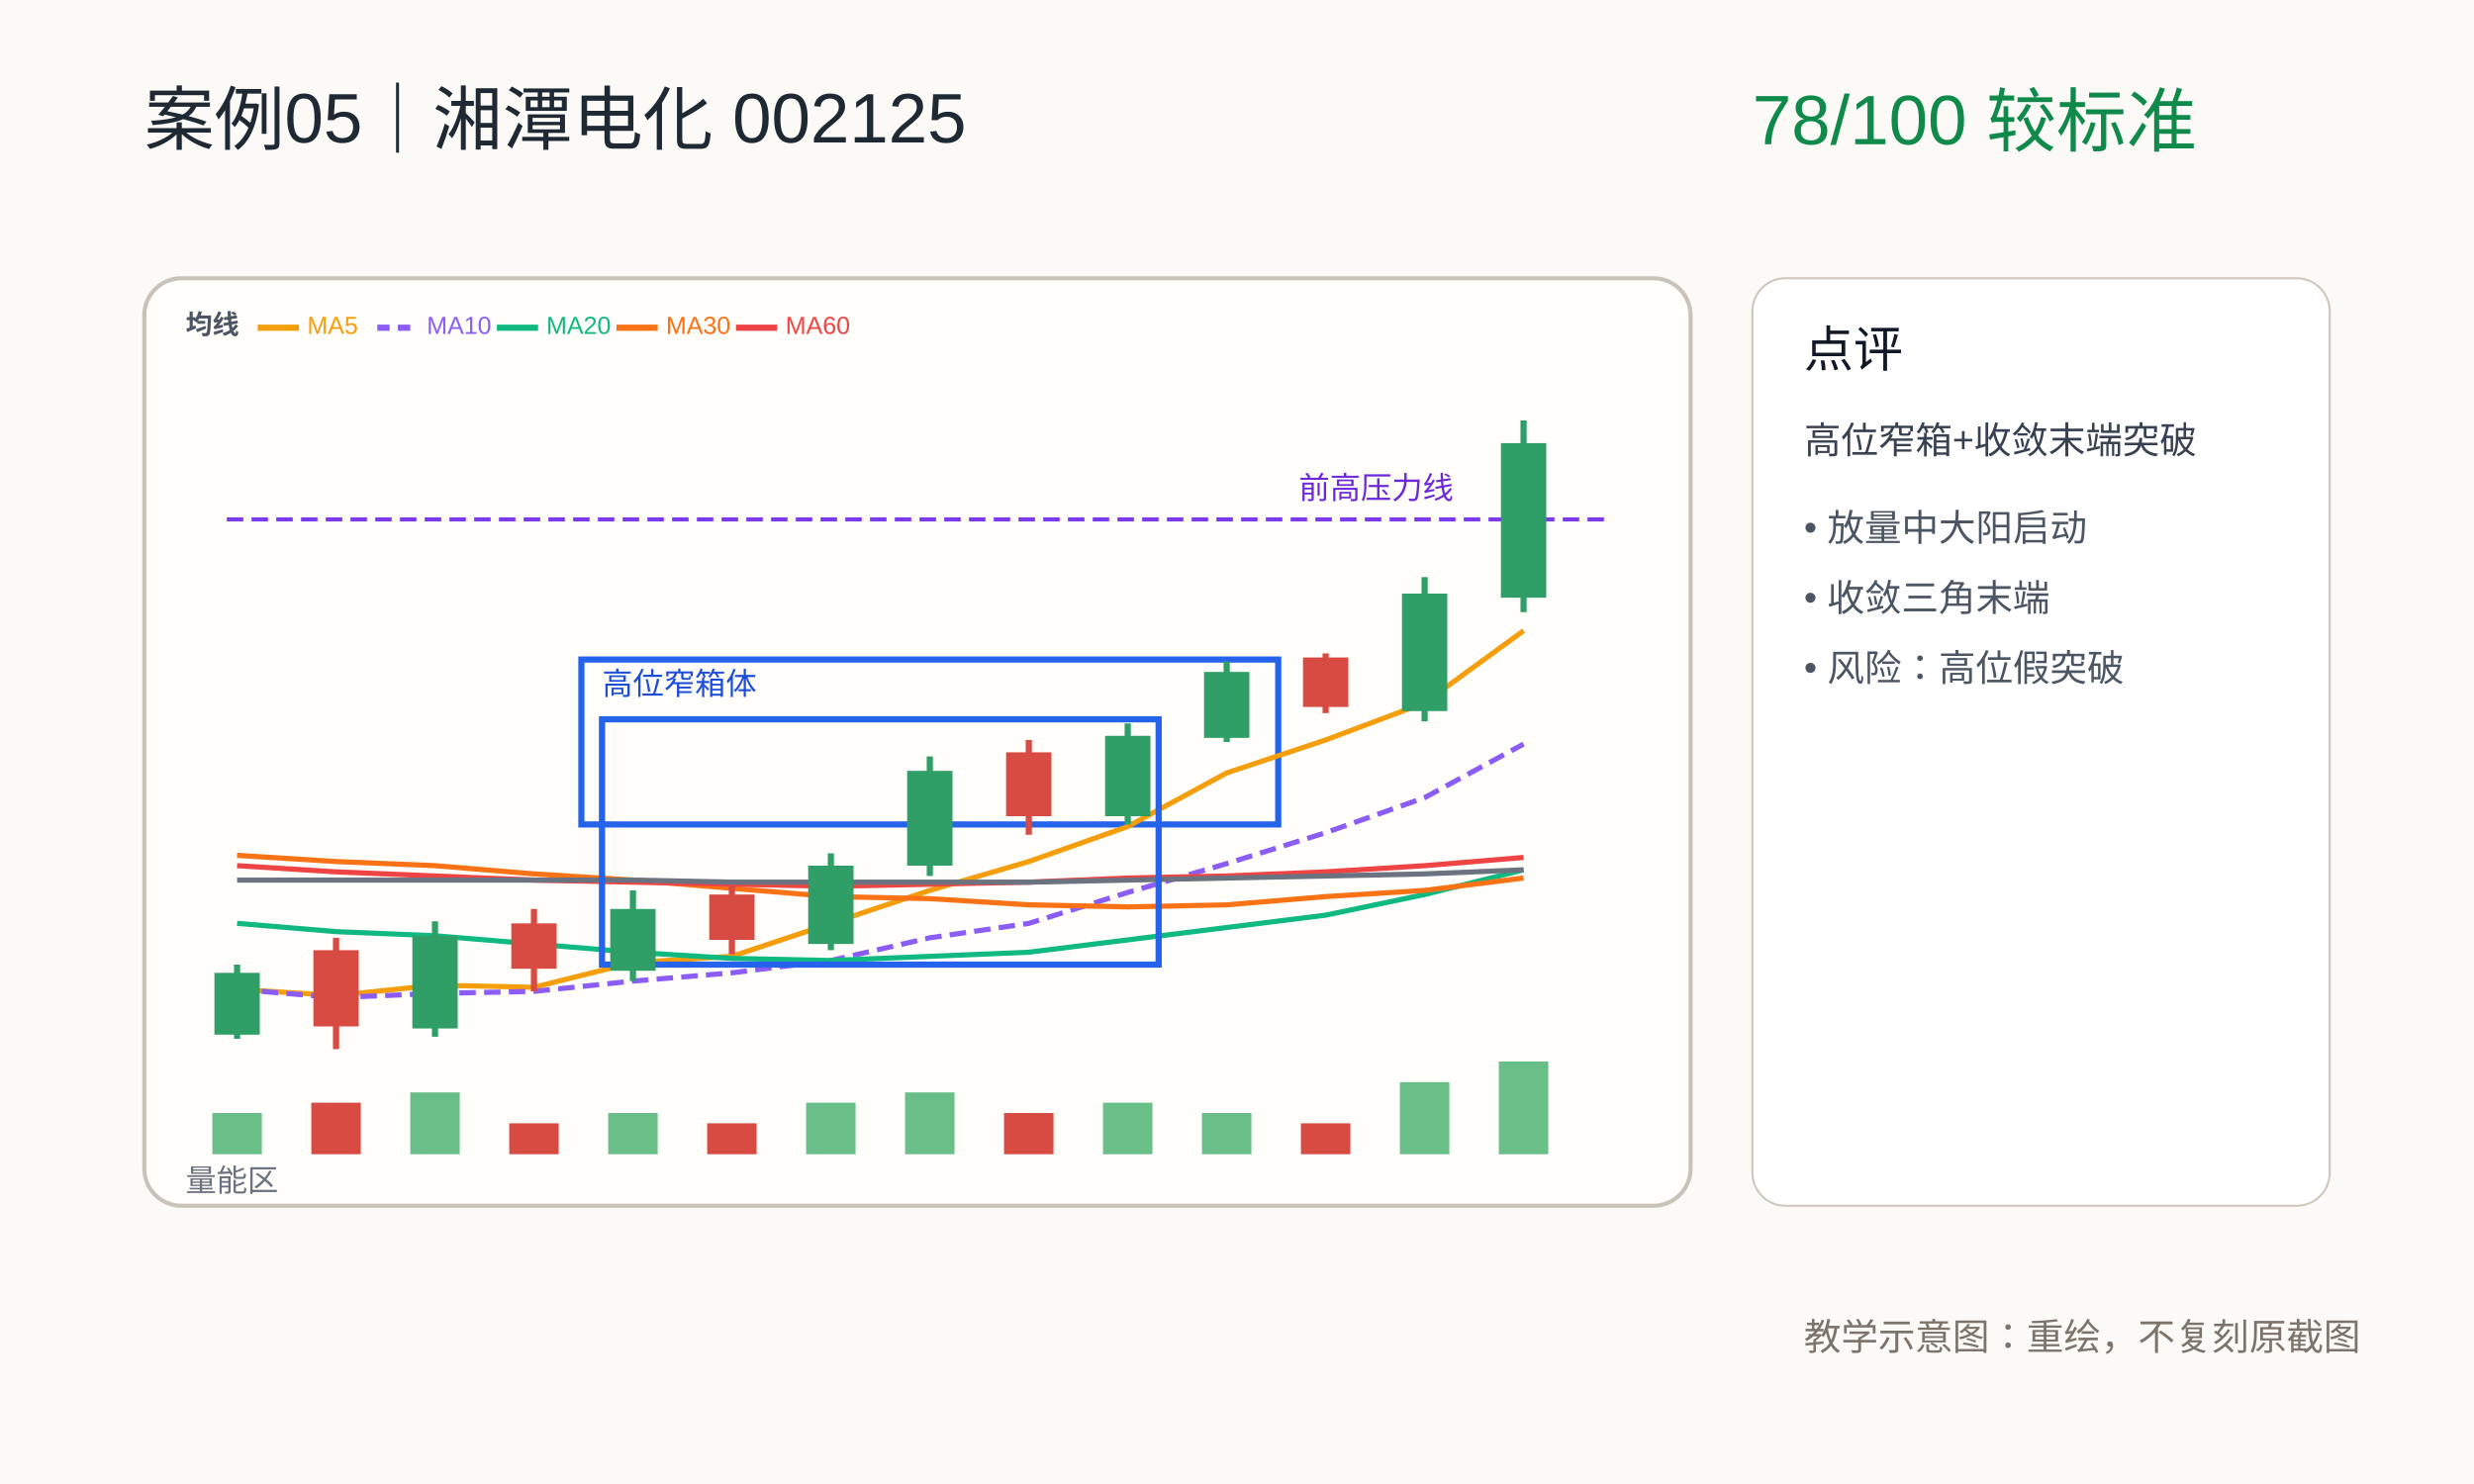
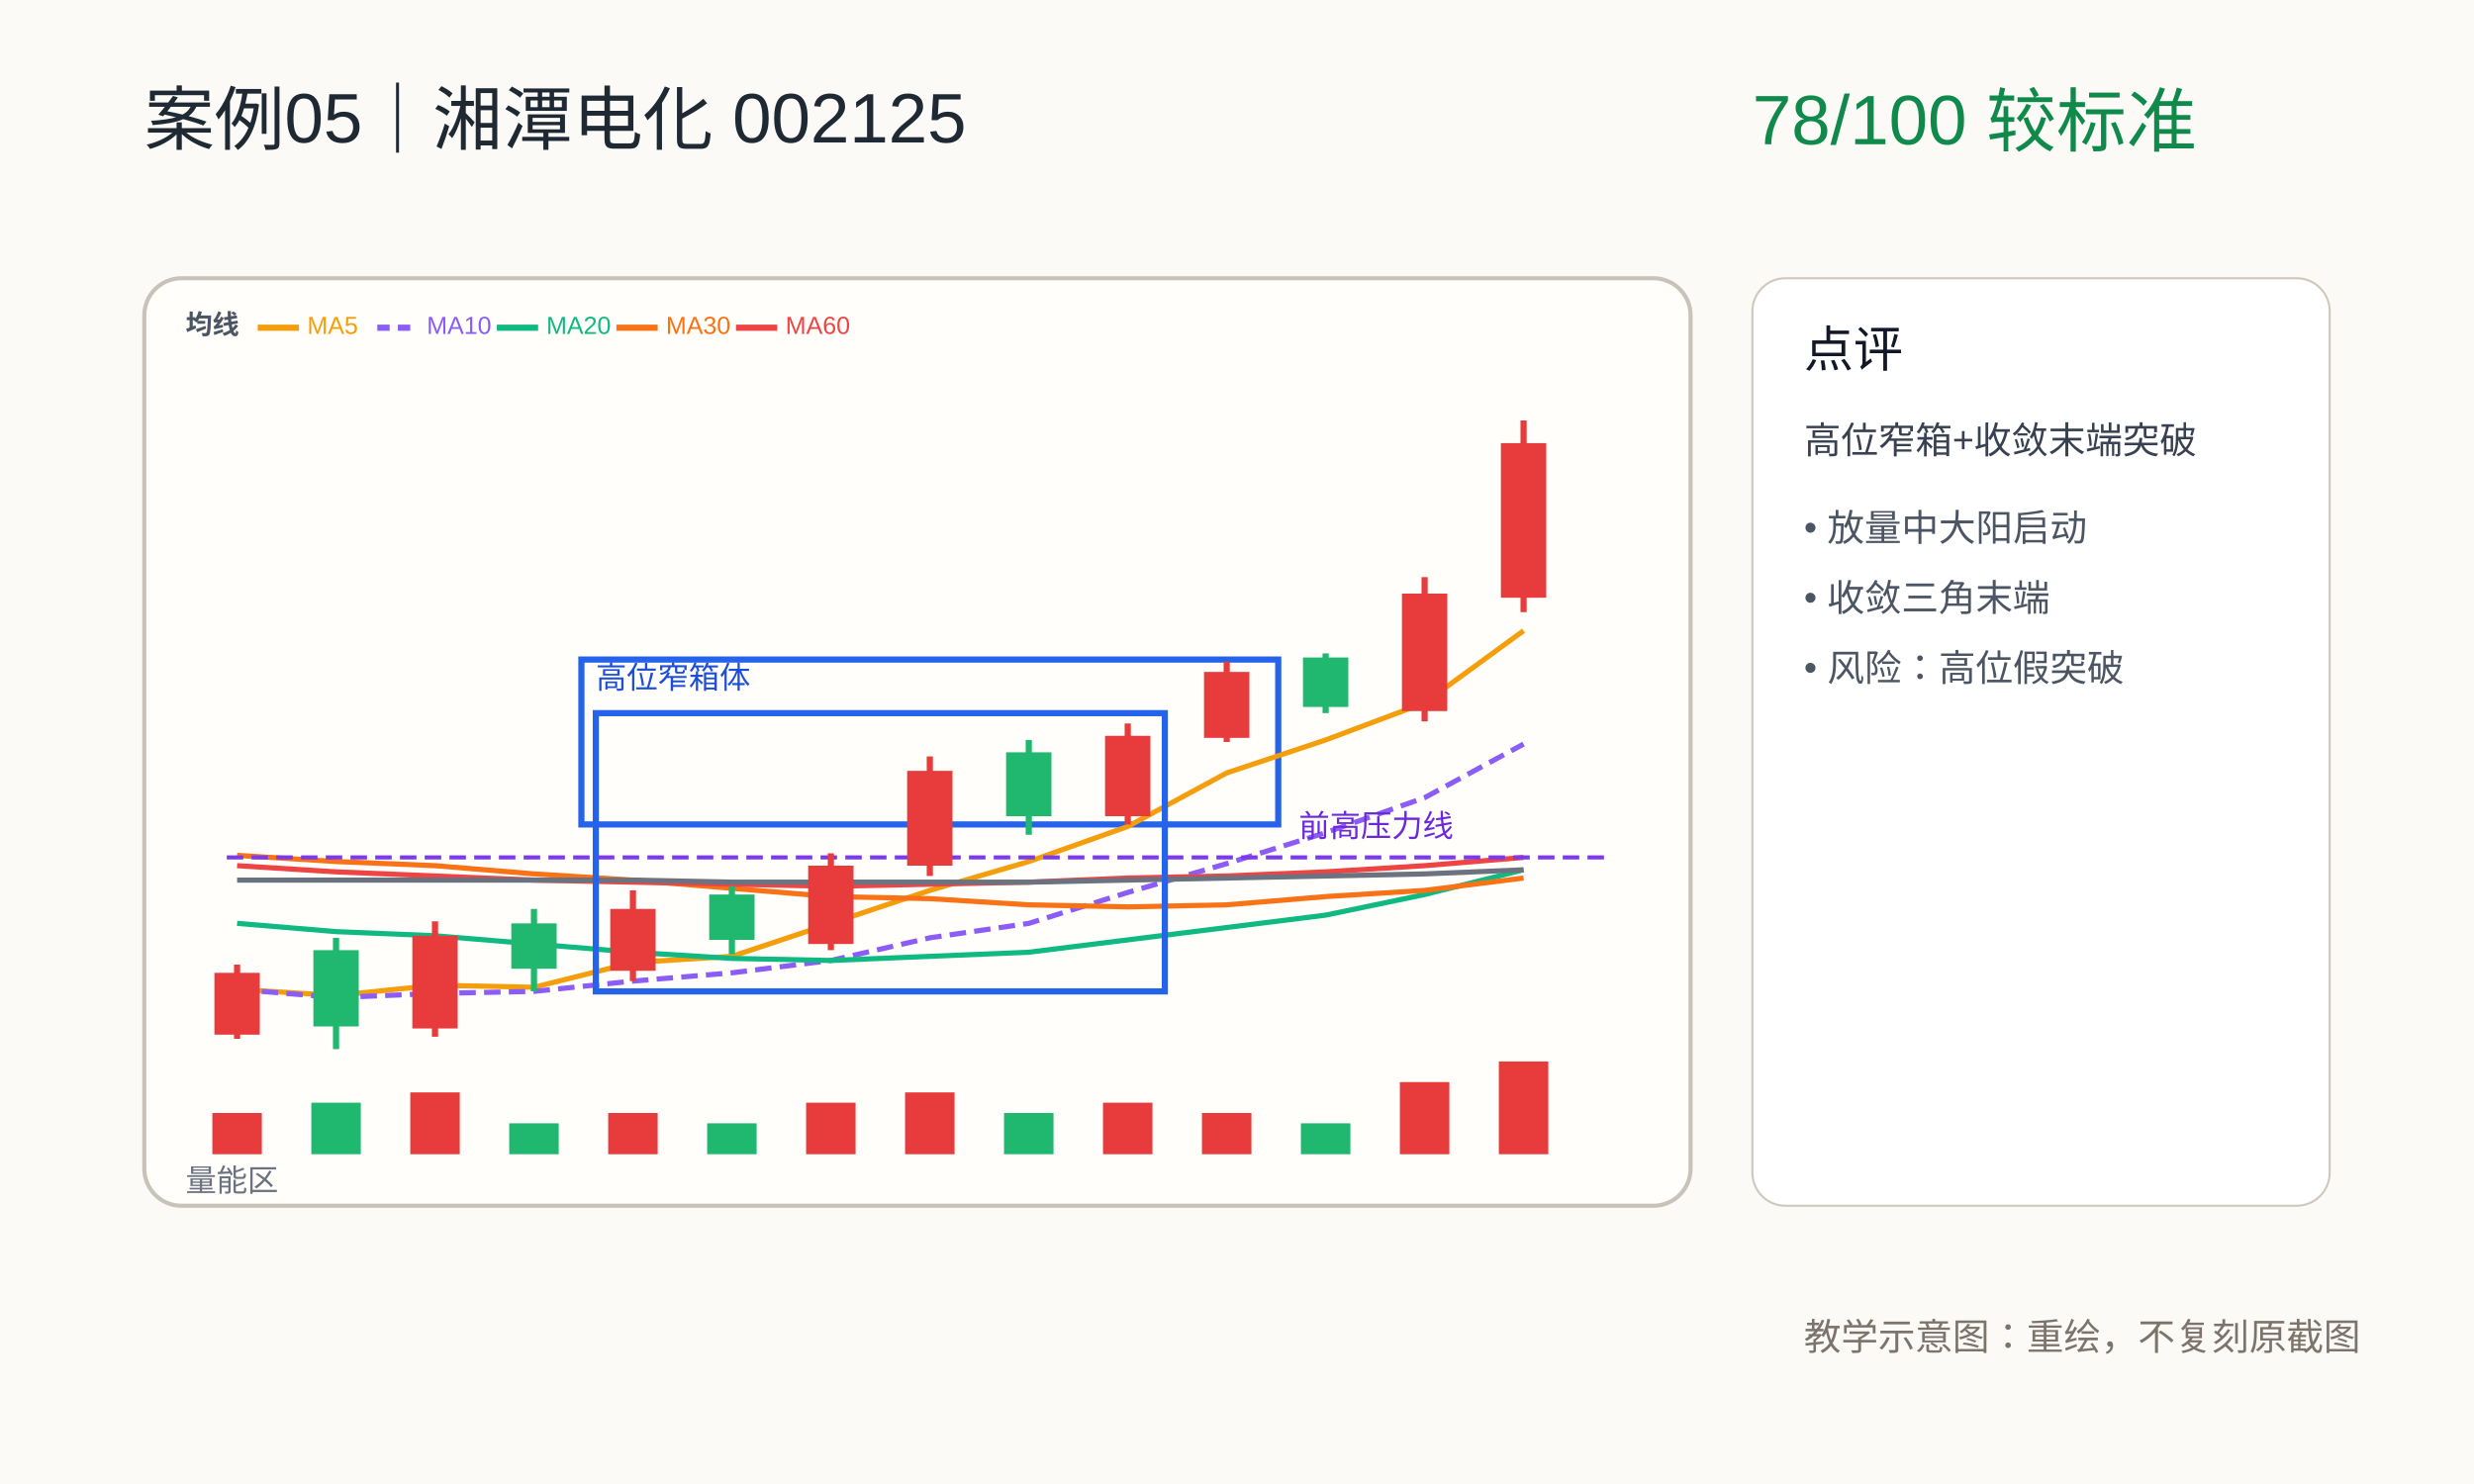
<svg xmlns="http://www.w3.org/2000/svg" width="1200" height="720" viewBox="0 0 1200 720">
  <rect width="1200" height="720" fill="#fbfaf7" />
  <rect x="70" y="135" width="750" height="450" rx="18" fill="#fffefb" stroke="#c9c2b8" stroke-width="2" />
  <text x="70" y="70" font-size="34" font-family="PingFang SC, Arial" fill="#1f2933">案例05｜湘潭电化 002125</text>
  <text x="850" y="70" font-size="34" font-family="PingFang SC, Arial" fill="#0f8a4b">78/100  较标准</text>
  <rect x="282" y="320" width="338" height="80" fill="none" stroke="#2563eb" stroke-width="3" />
  <text x="90" y="162" font-size="13" font-family="PingFang SC, Arial" fill="#4b5563" font-weight="bold">均线</text>
  <line x1="125" y1="159" x2="145" y2="159" stroke="#f59e0b" stroke-width="3" />
  <text x="149" y="162" font-size="12" font-family="PingFang SC, Arial" fill="#f59e0b">MA5</text>
  <line x1="183" y1="159" x2="203" y2="159" stroke="#8b5cf6" stroke-width="3" stroke-dasharray="6,4" />
  <text x="207" y="162" font-size="12" font-family="PingFang SC, Arial" fill="#8b5cf6">MA10</text>
  <line x1="241" y1="159" x2="261" y2="159" stroke="#10b981" stroke-width="3" />
  <text x="265" y="162" font-size="12" font-family="PingFang SC, Arial" fill="#10b981">MA20</text>
  <line x1="299" y1="159" x2="319" y2="159" stroke="#f97316" stroke-width="3" />
  <text x="323" y="162" font-size="12" font-family="PingFang SC, Arial" fill="#f97316">MA30</text>
  <line x1="357" y1="159" x2="377" y2="159" stroke="#ef4444" stroke-width="3" />
  <text x="381" y="162" font-size="12" font-family="PingFang SC, Arial" fill="#ef4444">MA60</text>
  <polyline points="115,480 163,483 211,478 259,479 307,467 355,464 403,448 451,432 499,418 547,401 595,375 643,359 691,341 739,306" fill="none" stroke="#f59e0b" stroke-width="2.5" />
  <polyline points="115,480 163,484 211,482 259,481 307,476 355,472 403,466 451,455 499,448 547,433 595,419 643,404 691,387 739,361" fill="none" stroke="#8b5cf6" stroke-width="2.5" stroke-dasharray="8,4" />
  <polyline points="115,448 163,452 211,454 259,458 307,462 355,465 403,466 451,464 499,462 547,456 595,450 643,444 691,434 739,422" fill="none" stroke="#10b981" stroke-width="2.5" />
  <polyline points="115,415 163,418 211,420 259,424 307,427 355,431 403,435 451,436 499,439 547,440 595,439 643,435 691,432 739,426" fill="none" stroke="#f97316" stroke-width="2.5" />
  <polyline points="115,420 163,423 211,425 259,427 307,428 355,429 403,430 451,429 499,428 547,426 595,425 643,423 691,420 739,416" fill="none" stroke="#ef4444" stroke-width="2.5" />
  <polyline points="115,427 163,427 211,427 259,427 307,427 355,428 403,428 451,428 499,428 547,427 595,426 643,425 691,424 739,422" fill="none" stroke="#6b7280" stroke-width="2.5" />
-   <line x1="110" y1="252" x2="780" y2="252" stroke="#7c3aed" stroke-width="2" stroke-dasharray="8,4" />
-   <text x="630" y="242" font-size="15" font-family="PingFang SC, Arial" fill="#6d28d9">前高压力线</text>
-   <rect x="292" y="349" width="270" height="119" fill="none" stroke="#2563eb" stroke-width="3" />
-   <text x="292" y="337" font-size="15" font-family="PingFang SC, Arial" fill="#1d4ed8">高位窄箱体</text>
-   <line x1="115" y1="468" x2="115" y2="504" stroke="#2f9e67" stroke-width="3" />
-   <rect x="104" y="472" width="22" height="30" fill="#2f9e67" />
-   <line x1="163" y1="455" x2="163" y2="509" stroke="#d74b42" stroke-width="3" />
-   <rect x="152" y="461" width="22" height="37" fill="#d74b42" />
-   <line x1="211" y1="447" x2="211" y2="503" stroke="#2f9e67" stroke-width="3" />
-   <rect x="200" y="454" width="22" height="45" fill="#2f9e67" />
-   <line x1="259" y1="441" x2="259" y2="481" stroke="#d74b42" stroke-width="3" />
-   <rect x="248" y="448" width="22" height="22" fill="#d74b42" />
-   <line x1="307" y1="432" x2="307" y2="476" stroke="#2f9e67" stroke-width="3" />
-   <rect x="296" y="441" width="22" height="30" fill="#2f9e67" />
-   <line x1="355" y1="430" x2="355" y2="463" stroke="#d74b42" stroke-width="3" />
-   <rect x="344" y="434" width="22" height="22" fill="#d74b42" />
-   <line x1="403" y1="414" x2="403" y2="461" stroke="#2f9e67" stroke-width="3" />
-   <rect x="392" y="420" width="22" height="38" fill="#2f9e67" />
-   <line x1="451" y1="367" x2="451" y2="425" stroke="#2f9e67" stroke-width="3" />
-   <rect x="440" y="374" width="22" height="46" fill="#2f9e67" />
-   <line x1="499" y1="359" x2="499" y2="405" stroke="#d74b42" stroke-width="3" />
-   <rect x="488" y="365" width="22" height="31" fill="#d74b42" />
-   <line x1="547" y1="351" x2="547" y2="400" stroke="#2f9e67" stroke-width="3" />
-   <rect x="536" y="357" width="22" height="39" fill="#2f9e67" />
-   <line x1="595" y1="321" x2="595" y2="360" stroke="#2f9e67" stroke-width="3" />
-   <rect x="584" y="326" width="22" height="32" fill="#2f9e67" />
-   <line x1="643" y1="317" x2="643" y2="346" stroke="#d74b42" stroke-width="3" />
-   <rect x="632" y="319" width="22" height="24" fill="#d74b42" />
-   <line x1="691" y1="280" x2="691" y2="350" stroke="#2f9e67" stroke-width="3" />
-   <rect x="680" y="288" width="22" height="57" fill="#2f9e67" />
-   <line x1="739" y1="204" x2="739" y2="297" stroke="#2f9e67" stroke-width="3" />
-   <rect x="728" y="215" width="22" height="75" fill="#2f9e67" />
-   <rect x="103" y="540" width="24" height="20" fill="#6abf88" />
-   <rect x="151" y="535" width="24" height="25" fill="#d74b42" />
-   <rect x="199" y="530" width="24" height="30" fill="#6abf88" />
-   <rect x="247" y="545" width="24" height="15" fill="#d74b42" />
-   <rect x="295" y="540" width="24" height="20" fill="#6abf88" />
-   <rect x="343" y="545" width="24" height="15" fill="#d74b42" />
-   <rect x="391" y="535" width="24" height="25" fill="#6abf88" />
-   <rect x="439" y="530" width="24" height="30" fill="#6abf88" />
-   <rect x="487" y="540" width="24" height="20" fill="#d74b42" />
-   <rect x="535" y="535" width="24" height="25" fill="#6abf88" />
-   <rect x="583" y="540" width="24" height="20" fill="#6abf88" />
-   <rect x="631" y="545" width="24" height="15" fill="#d74b42" />
-   <rect x="679" y="525" width="24" height="35" fill="#6abf88" />
-   <rect x="727" y="515" width="24" height="45" fill="#6abf88" />
+   <rect x="289" y="346" width="276" height="135" fill="none" stroke="#2563eb" stroke-width="3" />
+   <text x="289" y="334" font-size="15" font-family="PingFang SC, Arial" fill="#1d4ed8">高位窄箱体</text>
+   <line x1="110" y1="416" x2="780" y2="416" stroke="#7c3aed" stroke-width="2" stroke-dasharray="8,4" />
+   <text x="630" y="406" font-size="15" font-family="PingFang SC, Arial" fill="#6d28d9">前高压力线</text>
+   <line x1="115" y1="468" x2="115" y2="504" stroke="#e83c3c" stroke-width="3" />
+   <rect x="104" y="472" width="22" height="30" fill="#e83c3c" />
+   <line x1="163" y1="455" x2="163" y2="509" stroke="#20b86e" stroke-width="3" />
+   <rect x="152" y="461" width="22" height="37" fill="#20b86e" />
+   <line x1="211" y1="447" x2="211" y2="503" stroke="#e83c3c" stroke-width="3" />
+   <rect x="200" y="454" width="22" height="45" fill="#e83c3c" />
+   <line x1="259" y1="441" x2="259" y2="481" stroke="#20b86e" stroke-width="3" />
+   <rect x="248" y="448" width="22" height="22" fill="#20b86e" />
+   <line x1="307" y1="432" x2="307" y2="476" stroke="#e83c3c" stroke-width="3" />
+   <rect x="296" y="441" width="22" height="30" fill="#e83c3c" />
+   <line x1="355" y1="430" x2="355" y2="463" stroke="#20b86e" stroke-width="3" />
+   <rect x="344" y="434" width="22" height="22" fill="#20b86e" />
+   <line x1="403" y1="414" x2="403" y2="461" stroke="#e83c3c" stroke-width="3" />
+   <rect x="392" y="420" width="22" height="38" fill="#e83c3c" />
+   <line x1="451" y1="367" x2="451" y2="425" stroke="#e83c3c" stroke-width="3" />
+   <rect x="440" y="374" width="22" height="46" fill="#e83c3c" />
+   <line x1="499" y1="359" x2="499" y2="405" stroke="#20b86e" stroke-width="3" />
+   <rect x="488" y="365" width="22" height="31" fill="#20b86e" />
+   <line x1="547" y1="351" x2="547" y2="400" stroke="#e83c3c" stroke-width="3" />
+   <rect x="536" y="357" width="22" height="39" fill="#e83c3c" />
+   <line x1="595" y1="321" x2="595" y2="360" stroke="#e83c3c" stroke-width="3" />
+   <rect x="584" y="326" width="22" height="32" fill="#e83c3c" />
+   <line x1="643" y1="317" x2="643" y2="346" stroke="#20b86e" stroke-width="3" />
+   <rect x="632" y="319" width="22" height="24" fill="#20b86e" />
+   <line x1="691" y1="280" x2="691" y2="350" stroke="#e83c3c" stroke-width="3" />
+   <rect x="680" y="288" width="22" height="57" fill="#e83c3c" />
+   <line x1="739" y1="204" x2="739" y2="297" stroke="#e83c3c" stroke-width="3" />
+   <rect x="728" y="215" width="22" height="75" fill="#e83c3c" />
+   <rect x="103" y="540" width="24" height="20" fill="#e83c3c" />
+   <rect x="151" y="535" width="24" height="25" fill="#20b86e" />
+   <rect x="199" y="530" width="24" height="30" fill="#e83c3c" />
+   <rect x="247" y="545" width="24" height="15" fill="#20b86e" />
+   <rect x="295" y="540" width="24" height="20" fill="#e83c3c" />
+   <rect x="343" y="545" width="24" height="15" fill="#20b86e" />
+   <rect x="391" y="535" width="24" height="25" fill="#e83c3c" />
+   <rect x="439" y="530" width="24" height="30" fill="#e83c3c" />
+   <rect x="487" y="540" width="24" height="20" fill="#20b86e" />
+   <rect x="535" y="535" width="24" height="25" fill="#e83c3c" />
+   <rect x="583" y="540" width="24" height="20" fill="#e83c3c" />
+   <rect x="631" y="545" width="24" height="15" fill="#20b86e" />
+   <rect x="679" y="525" width="24" height="35" fill="#e83c3c" />
+   <rect x="727" y="515" width="24" height="45" fill="#e83c3c" />
  <text x="90" y="578" font-size="15" font-family="PingFang SC, Arial" fill="#6b7280">量能区</text>
  <rect x="850" y="135" width="280" height="450" rx="16" fill="#ffffff" stroke="#d0c7bc" />
  <text x="875" y="178" font-size="24" font-family="PingFang SC, Arial" fill="#111827">点评</text>
  <text x="875" y="220" font-size="18" font-family="PingFang SC, Arial" fill="#374151">高位窄箱+收敛末端突破</text>
  <text x="875" y="262" font-size="18" font-family="PingFang SC, Arial" fill="#4b5563">• 放量中大阳启动</text>
  <text x="875" y="296" font-size="18" font-family="PingFang SC, Arial" fill="#4b5563">• 收敛三角末端</text>
  <text x="875" y="330" font-size="18" font-family="PingFang SC, Arial" fill="#4b5563">• 风险：高位假突破</text>
  <text x="875" y="655" font-size="18" font-family="PingFang SC, Arial" fill="#7c746b">教学示意图：重绘，不复刻原截图</text>
</svg>
